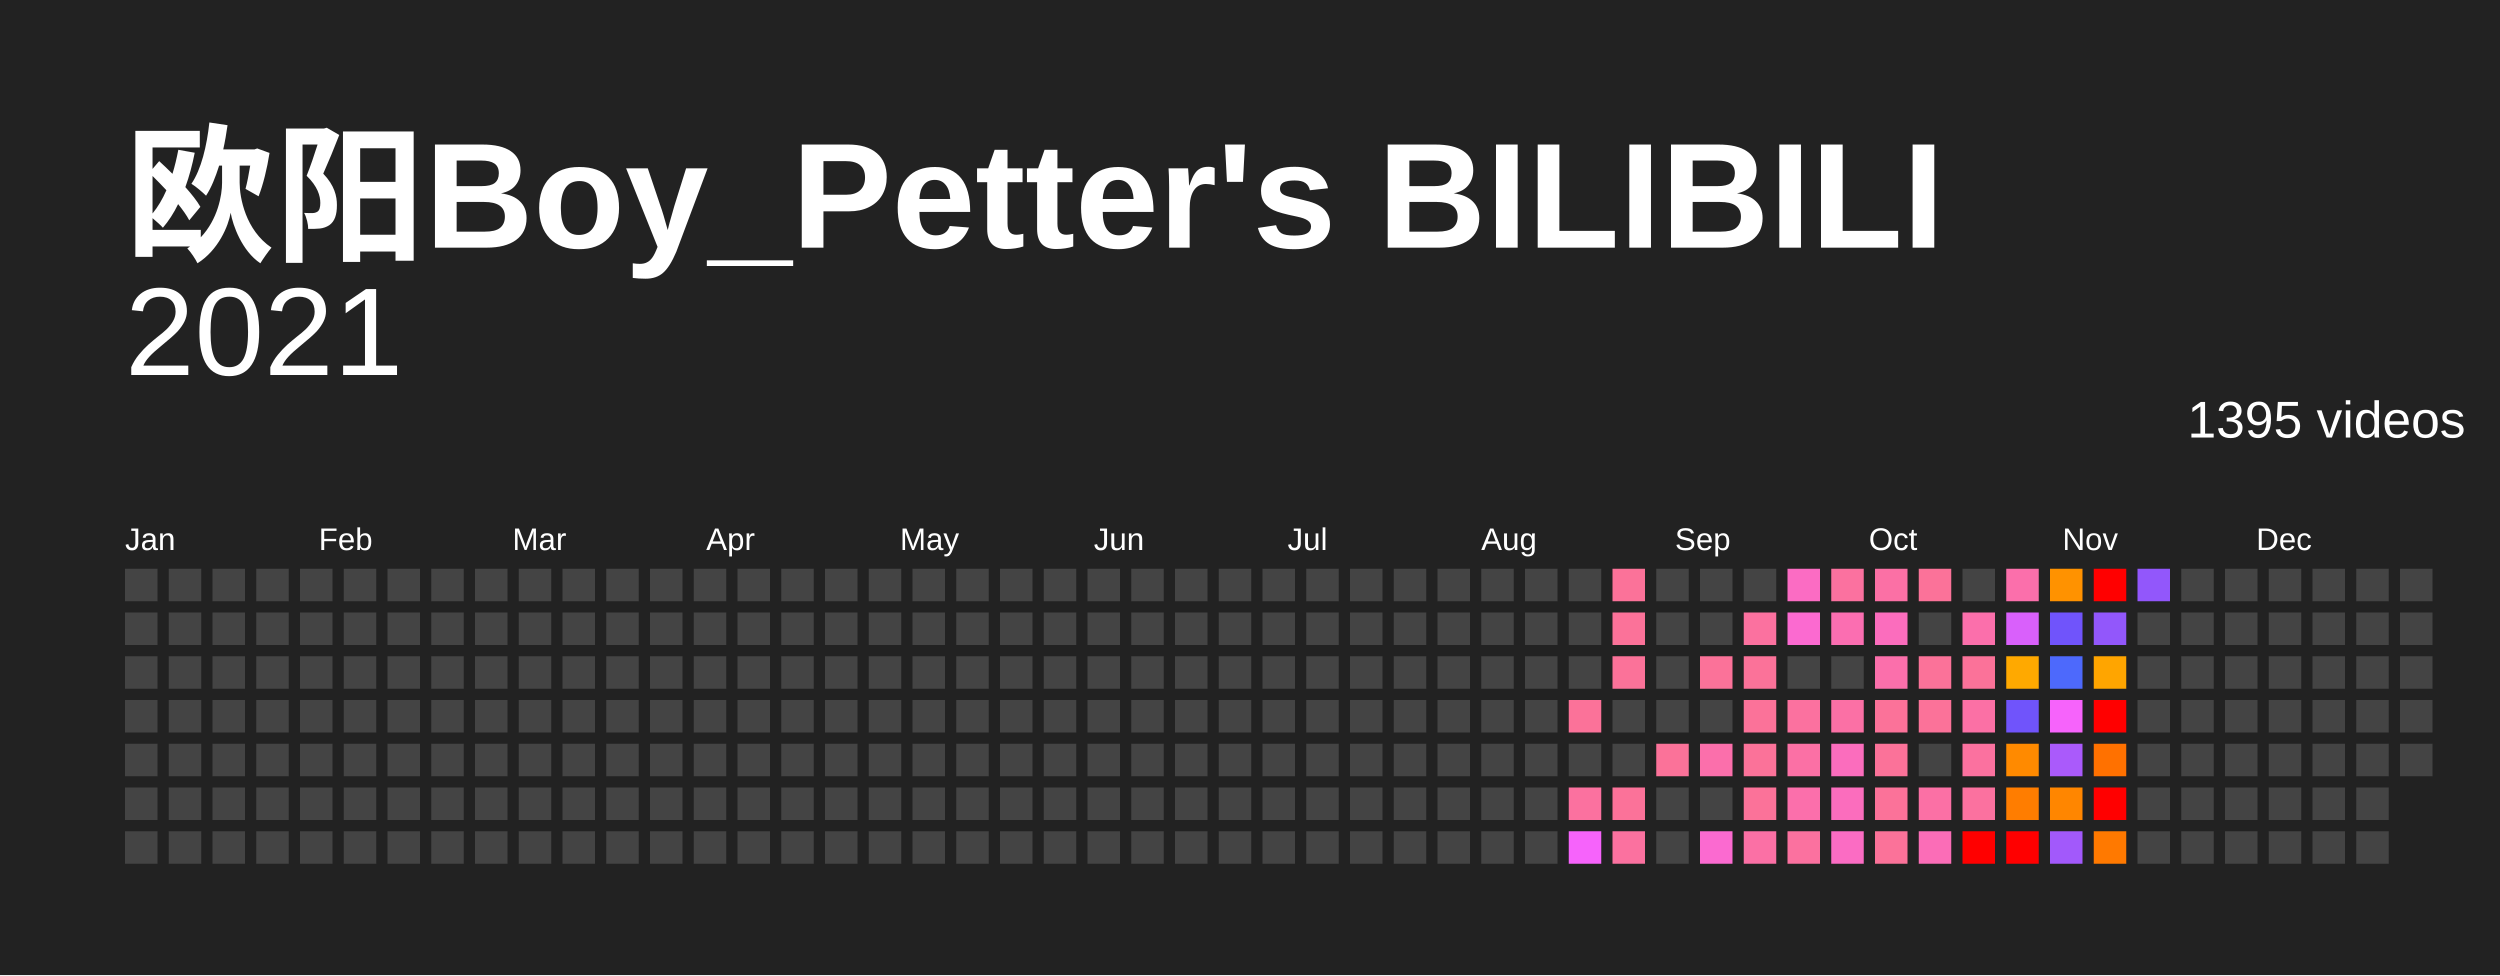
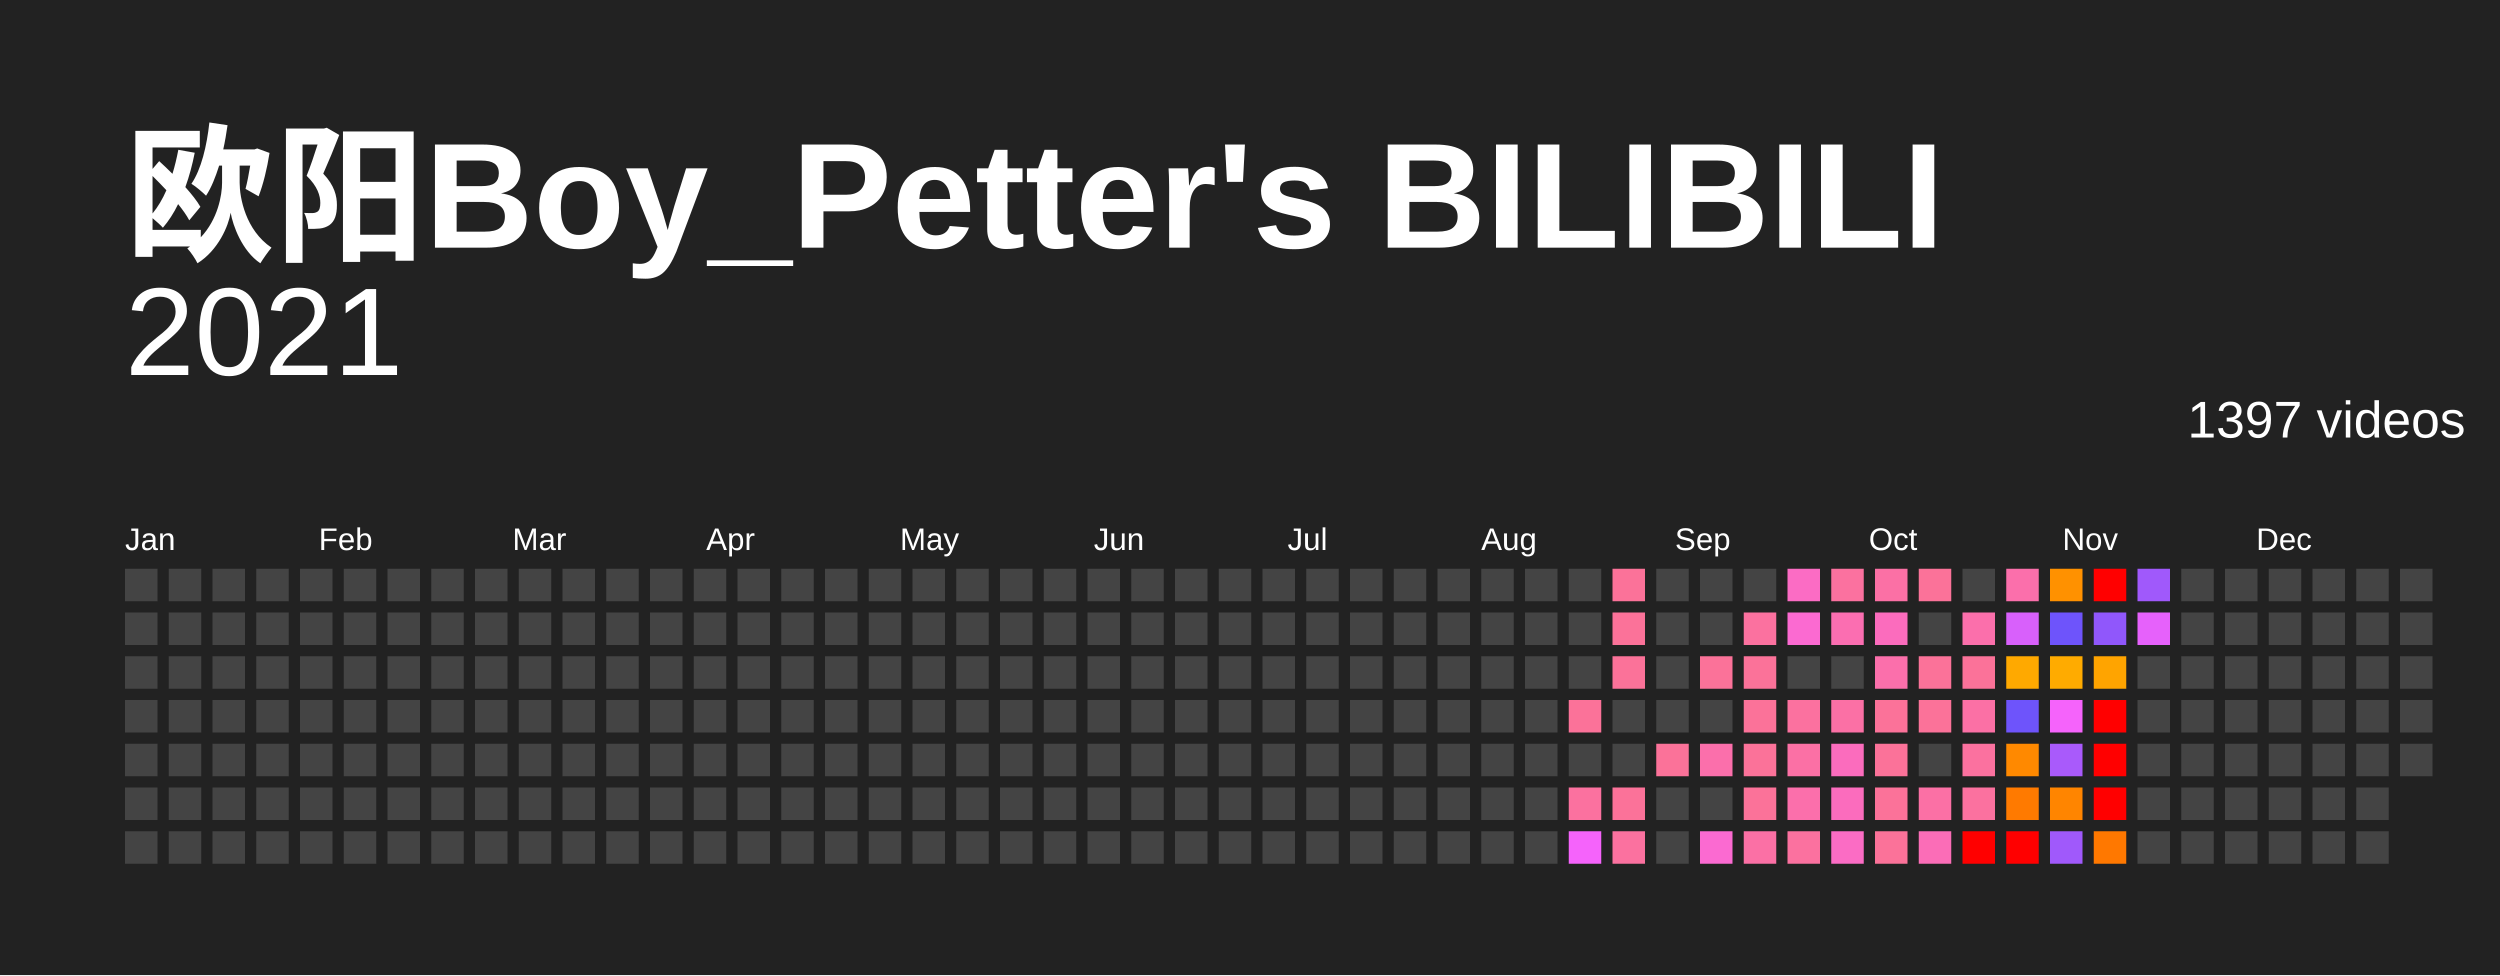
<svg xmlns="http://www.w3.org/2000/svg" baseProfile="full" height="78mm" version="1.1" viewBox="0,0,200,78" width="200mm">
  <defs />
  <rect fill="#222222" height="78" width="200" x="0" y="0" />
  <text fill="#FFFFFF" style="font-size:12px; font-family:Arial; font-weight:bold;" x="10" y="20">欧阳Boy_Petter's BILIBILI</text>
  <text alignment-baseline="hanging" fill="#FFFFFF" style="font-size:10.0px; font-family:Arial;" x="10" y="30">2021</text>
-   <text alignment-baseline="hanging" fill="#FFFFFF" style="font-size:4.125px; font-family:Arial;" x="175" y="35">1395 videos</text>
+   <text alignment-baseline="hanging" fill="#FFFFFF" style="font-size:4.125px; font-family:Arial;" x="175" y="35">1397 videos</text>
  <text fill="#FFFFFF" style="font-size:2.5px; font-family:Arial" x="10.0" y="44">Jan</text>
  <text fill="#FFFFFF" style="font-size:2.5px; font-family:Arial" x="25.5" y="44">Feb</text>
  <text fill="#FFFFFF" style="font-size:2.5px; font-family:Arial" x="41.0" y="44">Mar</text>
  <text fill="#FFFFFF" style="font-size:2.5px; font-family:Arial" x="56.5" y="44">Apr</text>
  <text fill="#FFFFFF" style="font-size:2.5px; font-family:Arial" x="72.0" y="44">May</text>
  <text fill="#FFFFFF" style="font-size:2.5px; font-family:Arial" x="87.5" y="44">Jun</text>
  <text fill="#FFFFFF" style="font-size:2.5px; font-family:Arial" x="103.0" y="44">Jul</text>
  <text fill="#FFFFFF" style="font-size:2.5px; font-family:Arial" x="118.5" y="44">Aug</text>
  <text fill="#FFFFFF" style="font-size:2.5px; font-family:Arial" x="134.0" y="44">Sep</text>
  <text fill="#FFFFFF" style="font-size:2.5px; font-family:Arial" x="149.5" y="44">Oct</text>
  <text fill="#FFFFFF" style="font-size:2.5px; font-family:Arial" x="165.0" y="44">Nov</text>
  <text fill="#FFFFFF" style="font-size:2.5px; font-family:Arial" x="180.5" y="44">Dec</text>
  <rect fill="#444444" height="2.6" width="2.6" x="10.0" y="45.5" />
  <rect fill="#444444" height="2.6" width="2.6" x="10.0" y="49.0" />
  <rect fill="#444444" height="2.6" width="2.6" x="10.0" y="52.5" />
  <rect fill="#444444" height="2.6" width="2.6" x="10.0" y="56.0" />
  <rect fill="#444444" height="2.6" width="2.6" x="10.0" y="59.5" />
  <rect fill="#444444" height="2.6" width="2.6" x="10.0" y="63.0" />
  <rect fill="#444444" height="2.6" width="2.6" x="10.0" y="66.5" />
  <rect fill="#444444" height="2.6" width="2.6" x="13.5" y="45.5" />
  <rect fill="#444444" height="2.6" width="2.6" x="13.5" y="49.0" />
  <rect fill="#444444" height="2.6" width="2.6" x="13.5" y="52.5" />
  <rect fill="#444444" height="2.6" width="2.6" x="13.5" y="56.0" />
  <rect fill="#444444" height="2.6" width="2.6" x="13.5" y="59.5" />
  <rect fill="#444444" height="2.6" width="2.6" x="13.5" y="63.0" />
  <rect fill="#444444" height="2.6" width="2.6" x="13.5" y="66.5" />
  <rect fill="#444444" height="2.6" width="2.6" x="17.0" y="45.5" />
  <rect fill="#444444" height="2.6" width="2.6" x="17.0" y="49.0" />
  <rect fill="#444444" height="2.6" width="2.6" x="17.0" y="52.5" />
  <rect fill="#444444" height="2.6" width="2.6" x="17.0" y="56.0" />
  <rect fill="#444444" height="2.6" width="2.6" x="17.0" y="59.5" />
  <rect fill="#444444" height="2.6" width="2.6" x="17.0" y="63.0" />
  <rect fill="#444444" height="2.6" width="2.6" x="17.0" y="66.5" />
  <rect fill="#444444" height="2.6" width="2.6" x="20.5" y="45.5" />
  <rect fill="#444444" height="2.6" width="2.6" x="20.5" y="49.0" />
  <rect fill="#444444" height="2.6" width="2.6" x="20.5" y="52.5" />
  <rect fill="#444444" height="2.6" width="2.6" x="20.5" y="56.0" />
  <rect fill="#444444" height="2.6" width="2.6" x="20.5" y="59.5" />
  <rect fill="#444444" height="2.6" width="2.6" x="20.5" y="63.0" />
  <rect fill="#444444" height="2.6" width="2.6" x="20.5" y="66.5" />
  <rect fill="#444444" height="2.6" width="2.6" x="24.0" y="45.5" />
  <rect fill="#444444" height="2.6" width="2.6" x="24.0" y="49.0" />
  <rect fill="#444444" height="2.6" width="2.6" x="24.0" y="52.5" />
  <rect fill="#444444" height="2.6" width="2.6" x="24.0" y="56.0" />
  <rect fill="#444444" height="2.6" width="2.6" x="24.0" y="59.5" />
  <rect fill="#444444" height="2.6" width="2.6" x="24.0" y="63.0" />
  <rect fill="#444444" height="2.6" width="2.6" x="24.0" y="66.5" />
  <rect fill="#444444" height="2.6" width="2.6" x="27.5" y="45.5" />
  <rect fill="#444444" height="2.6" width="2.6" x="27.5" y="49.0" />
  <rect fill="#444444" height="2.6" width="2.6" x="27.5" y="52.5" />
  <rect fill="#444444" height="2.6" width="2.6" x="27.5" y="56.0" />
  <rect fill="#444444" height="2.6" width="2.6" x="27.5" y="59.5" />
  <rect fill="#444444" height="2.6" width="2.6" x="27.5" y="63.0" />
  <rect fill="#444444" height="2.6" width="2.6" x="27.5" y="66.5" />
  <rect fill="#444444" height="2.6" width="2.6" x="31.0" y="45.5" />
  <rect fill="#444444" height="2.6" width="2.6" x="31.0" y="49.0" />
  <rect fill="#444444" height="2.6" width="2.6" x="31.0" y="52.5" />
  <rect fill="#444444" height="2.6" width="2.6" x="31.0" y="56.0" />
  <rect fill="#444444" height="2.6" width="2.6" x="31.0" y="59.5" />
  <rect fill="#444444" height="2.6" width="2.6" x="31.0" y="63.0" />
  <rect fill="#444444" height="2.6" width="2.6" x="31.0" y="66.5" />
  <rect fill="#444444" height="2.6" width="2.6" x="34.5" y="45.5" />
  <rect fill="#444444" height="2.6" width="2.6" x="34.5" y="49.0" />
  <rect fill="#444444" height="2.6" width="2.6" x="34.5" y="52.5" />
  <rect fill="#444444" height="2.6" width="2.6" x="34.5" y="56.0" />
  <rect fill="#444444" height="2.6" width="2.6" x="34.5" y="59.5" />
  <rect fill="#444444" height="2.6" width="2.6" x="34.5" y="63.0" />
  <rect fill="#444444" height="2.6" width="2.6" x="34.5" y="66.5" />
  <rect fill="#444444" height="2.6" width="2.6" x="38.0" y="45.5" />
  <rect fill="#444444" height="2.6" width="2.6" x="38.0" y="49.0" />
  <rect fill="#444444" height="2.6" width="2.6" x="38.0" y="52.5" />
  <rect fill="#444444" height="2.6" width="2.6" x="38.0" y="56.0" />
  <rect fill="#444444" height="2.6" width="2.6" x="38.0" y="59.5" />
  <rect fill="#444444" height="2.6" width="2.6" x="38.0" y="63.0" />
  <rect fill="#444444" height="2.6" width="2.6" x="38.0" y="66.5" />
  <rect fill="#444444" height="2.6" width="2.6" x="41.5" y="45.5" />
  <rect fill="#444444" height="2.6" width="2.6" x="41.5" y="49.0" />
  <rect fill="#444444" height="2.6" width="2.6" x="41.5" y="52.5" />
  <rect fill="#444444" height="2.6" width="2.6" x="41.5" y="56.0" />
  <rect fill="#444444" height="2.6" width="2.6" x="41.5" y="59.5" />
  <rect fill="#444444" height="2.6" width="2.6" x="41.5" y="63.0" />
  <rect fill="#444444" height="2.6" width="2.6" x="41.5" y="66.5" />
  <rect fill="#444444" height="2.6" width="2.6" x="45.0" y="45.5" />
  <rect fill="#444444" height="2.6" width="2.6" x="45.0" y="49.0" />
  <rect fill="#444444" height="2.6" width="2.6" x="45.0" y="52.5" />
  <rect fill="#444444" height="2.6" width="2.6" x="45.0" y="56.0" />
  <rect fill="#444444" height="2.6" width="2.6" x="45.0" y="59.5" />
  <rect fill="#444444" height="2.6" width="2.6" x="45.0" y="63.0" />
  <rect fill="#444444" height="2.6" width="2.6" x="45.0" y="66.5" />
  <rect fill="#444444" height="2.6" width="2.6" x="48.5" y="45.5" />
  <rect fill="#444444" height="2.6" width="2.6" x="48.5" y="49.0" />
  <rect fill="#444444" height="2.6" width="2.6" x="48.5" y="52.5" />
  <rect fill="#444444" height="2.6" width="2.6" x="48.5" y="56.0" />
  <rect fill="#444444" height="2.6" width="2.6" x="48.5" y="59.5" />
  <rect fill="#444444" height="2.6" width="2.6" x="48.5" y="63.0" />
  <rect fill="#444444" height="2.6" width="2.6" x="48.5" y="66.5" />
  <rect fill="#444444" height="2.6" width="2.6" x="52.0" y="45.5" />
  <rect fill="#444444" height="2.6" width="2.6" x="52.0" y="49.0" />
  <rect fill="#444444" height="2.6" width="2.6" x="52.0" y="52.5" />
  <rect fill="#444444" height="2.6" width="2.6" x="52.0" y="56.0" />
  <rect fill="#444444" height="2.6" width="2.6" x="52.0" y="59.5" />
  <rect fill="#444444" height="2.6" width="2.6" x="52.0" y="63.0" />
  <rect fill="#444444" height="2.6" width="2.6" x="52.0" y="66.5" />
  <rect fill="#444444" height="2.6" width="2.6" x="55.5" y="45.5" />
  <rect fill="#444444" height="2.6" width="2.6" x="55.5" y="49.0" />
  <rect fill="#444444" height="2.6" width="2.6" x="55.5" y="52.5" />
  <rect fill="#444444" height="2.6" width="2.6" x="55.5" y="56.0" />
  <rect fill="#444444" height="2.6" width="2.6" x="55.5" y="59.5" />
  <rect fill="#444444" height="2.6" width="2.6" x="55.5" y="63.0" />
  <rect fill="#444444" height="2.6" width="2.6" x="55.5" y="66.5" />
  <rect fill="#444444" height="2.6" width="2.6" x="59.0" y="45.5" />
  <rect fill="#444444" height="2.6" width="2.6" x="59.0" y="49.0" />
  <rect fill="#444444" height="2.6" width="2.6" x="59.0" y="52.5" />
  <rect fill="#444444" height="2.6" width="2.6" x="59.0" y="56.0" />
  <rect fill="#444444" height="2.6" width="2.6" x="59.0" y="59.5" />
  <rect fill="#444444" height="2.6" width="2.6" x="59.0" y="63.0" />
  <rect fill="#444444" height="2.6" width="2.6" x="59.0" y="66.5" />
  <rect fill="#444444" height="2.6" width="2.6" x="62.5" y="45.5" />
  <rect fill="#444444" height="2.6" width="2.6" x="62.5" y="49.0" />
  <rect fill="#444444" height="2.6" width="2.6" x="62.5" y="52.5" />
  <rect fill="#444444" height="2.6" width="2.6" x="62.5" y="56.0" />
  <rect fill="#444444" height="2.6" width="2.6" x="62.5" y="59.5" />
  <rect fill="#444444" height="2.6" width="2.6" x="62.5" y="63.0" />
  <rect fill="#444444" height="2.6" width="2.6" x="62.5" y="66.5" />
  <rect fill="#444444" height="2.6" width="2.6" x="66.0" y="45.5" />
  <rect fill="#444444" height="2.6" width="2.6" x="66.0" y="49.0" />
  <rect fill="#444444" height="2.6" width="2.6" x="66.0" y="52.5" />
  <rect fill="#444444" height="2.6" width="2.6" x="66.0" y="56.0" />
  <rect fill="#444444" height="2.6" width="2.6" x="66.0" y="59.5" />
  <rect fill="#444444" height="2.6" width="2.6" x="66.0" y="63.0" />
  <rect fill="#444444" height="2.6" width="2.6" x="66.0" y="66.5" />
  <rect fill="#444444" height="2.6" width="2.6" x="69.5" y="45.5" />
  <rect fill="#444444" height="2.6" width="2.6" x="69.5" y="49.0" />
  <rect fill="#444444" height="2.6" width="2.6" x="69.5" y="52.5" />
  <rect fill="#444444" height="2.6" width="2.6" x="69.5" y="56.0" />
  <rect fill="#444444" height="2.6" width="2.6" x="69.5" y="59.5" />
  <rect fill="#444444" height="2.6" width="2.6" x="69.5" y="63.0" />
  <rect fill="#444444" height="2.6" width="2.6" x="69.5" y="66.5" />
  <rect fill="#444444" height="2.6" width="2.6" x="73.0" y="45.5" />
  <rect fill="#444444" height="2.6" width="2.6" x="73.0" y="49.0" />
  <rect fill="#444444" height="2.6" width="2.6" x="73.0" y="52.5" />
  <rect fill="#444444" height="2.6" width="2.6" x="73.0" y="56.0" />
  <rect fill="#444444" height="2.6" width="2.6" x="73.0" y="59.5" />
  <rect fill="#444444" height="2.6" width="2.6" x="73.0" y="63.0" />
  <rect fill="#444444" height="2.6" width="2.6" x="73.0" y="66.5" />
  <rect fill="#444444" height="2.6" width="2.6" x="76.5" y="45.5" />
  <rect fill="#444444" height="2.6" width="2.6" x="76.5" y="49.0" />
  <rect fill="#444444" height="2.6" width="2.6" x="76.5" y="52.5" />
  <rect fill="#444444" height="2.6" width="2.6" x="76.5" y="56.0" />
  <rect fill="#444444" height="2.6" width="2.6" x="76.5" y="59.5" />
  <rect fill="#444444" height="2.6" width="2.6" x="76.5" y="63.0" />
  <rect fill="#444444" height="2.6" width="2.6" x="76.5" y="66.5" />
  <rect fill="#444444" height="2.6" width="2.6" x="80.0" y="45.5" />
  <rect fill="#444444" height="2.6" width="2.6" x="80.0" y="49.0" />
  <rect fill="#444444" height="2.6" width="2.6" x="80.0" y="52.5" />
  <rect fill="#444444" height="2.6" width="2.6" x="80.0" y="56.0" />
  <rect fill="#444444" height="2.6" width="2.6" x="80.0" y="59.5" />
  <rect fill="#444444" height="2.6" width="2.6" x="80.0" y="63.0" />
  <rect fill="#444444" height="2.6" width="2.6" x="80.0" y="66.5" />
  <rect fill="#444444" height="2.6" width="2.6" x="83.5" y="45.5" />
  <rect fill="#444444" height="2.6" width="2.6" x="83.5" y="49.0" />
  <rect fill="#444444" height="2.6" width="2.6" x="83.5" y="52.5" />
  <rect fill="#444444" height="2.6" width="2.6" x="83.5" y="56.0" />
  <rect fill="#444444" height="2.6" width="2.6" x="83.5" y="59.5" />
  <rect fill="#444444" height="2.6" width="2.6" x="83.5" y="63.0" />
  <rect fill="#444444" height="2.6" width="2.6" x="83.5" y="66.5" />
  <rect fill="#444444" height="2.6" width="2.6" x="87.0" y="45.5" />
  <rect fill="#444444" height="2.6" width="2.6" x="87.0" y="49.0" />
  <rect fill="#444444" height="2.6" width="2.6" x="87.0" y="52.5" />
  <rect fill="#444444" height="2.6" width="2.6" x="87.0" y="56.0" />
  <rect fill="#444444" height="2.6" width="2.6" x="87.0" y="59.5" />
  <rect fill="#444444" height="2.6" width="2.6" x="87.0" y="63.0" />
  <rect fill="#444444" height="2.6" width="2.6" x="87.0" y="66.5" />
  <rect fill="#444444" height="2.6" width="2.6" x="90.5" y="45.5" />
  <rect fill="#444444" height="2.6" width="2.6" x="90.5" y="49.0" />
  <rect fill="#444444" height="2.6" width="2.6" x="90.5" y="52.5" />
  <rect fill="#444444" height="2.6" width="2.6" x="90.5" y="56.0" />
  <rect fill="#444444" height="2.6" width="2.6" x="90.5" y="59.5" />
  <rect fill="#444444" height="2.6" width="2.6" x="90.5" y="63.0" />
  <rect fill="#444444" height="2.6" width="2.6" x="90.5" y="66.5" />
  <rect fill="#444444" height="2.6" width="2.6" x="94.0" y="45.5" />
  <rect fill="#444444" height="2.6" width="2.6" x="94.0" y="49.0" />
  <rect fill="#444444" height="2.6" width="2.6" x="94.0" y="52.5" />
  <rect fill="#444444" height="2.6" width="2.6" x="94.0" y="56.0" />
  <rect fill="#444444" height="2.6" width="2.6" x="94.0" y="59.5" />
  <rect fill="#444444" height="2.6" width="2.6" x="94.0" y="63.0" />
  <rect fill="#444444" height="2.6" width="2.6" x="94.0" y="66.5" />
  <rect fill="#444444" height="2.6" width="2.6" x="97.5" y="45.5" />
  <rect fill="#444444" height="2.6" width="2.6" x="97.5" y="49.0" />
  <rect fill="#444444" height="2.6" width="2.6" x="97.5" y="52.5" />
  <rect fill="#444444" height="2.6" width="2.6" x="97.5" y="56.0" />
  <rect fill="#444444" height="2.6" width="2.6" x="97.5" y="59.5" />
  <rect fill="#444444" height="2.6" width="2.6" x="97.5" y="63.0" />
  <rect fill="#444444" height="2.6" width="2.6" x="97.5" y="66.5" />
  <rect fill="#444444" height="2.6" width="2.6" x="101.0" y="45.5" />
  <rect fill="#444444" height="2.6" width="2.6" x="101.0" y="49.0" />
  <rect fill="#444444" height="2.6" width="2.6" x="101.0" y="52.5" />
  <rect fill="#444444" height="2.6" width="2.6" x="101.0" y="56.0" />
  <rect fill="#444444" height="2.6" width="2.6" x="101.0" y="59.5" />
  <rect fill="#444444" height="2.6" width="2.6" x="101.0" y="63.0" />
  <rect fill="#444444" height="2.6" width="2.6" x="101.0" y="66.5" />
  <rect fill="#444444" height="2.6" width="2.6" x="104.5" y="45.5" />
  <rect fill="#444444" height="2.6" width="2.6" x="104.5" y="49.0" />
  <rect fill="#444444" height="2.6" width="2.6" x="104.5" y="52.5" />
  <rect fill="#444444" height="2.6" width="2.6" x="104.5" y="56.0" />
  <rect fill="#444444" height="2.6" width="2.6" x="104.5" y="59.5" />
  <rect fill="#444444" height="2.6" width="2.6" x="104.5" y="63.0" />
  <rect fill="#444444" height="2.6" width="2.6" x="104.5" y="66.5" />
  <rect fill="#444444" height="2.6" width="2.6" x="108.0" y="45.5" />
  <rect fill="#444444" height="2.6" width="2.6" x="108.0" y="49.0" />
  <rect fill="#444444" height="2.6" width="2.6" x="108.0" y="52.5" />
  <rect fill="#444444" height="2.6" width="2.6" x="108.0" y="56.0" />
  <rect fill="#444444" height="2.6" width="2.6" x="108.0" y="59.5" />
  <rect fill="#444444" height="2.6" width="2.6" x="108.0" y="63.0" />
  <rect fill="#444444" height="2.6" width="2.6" x="108.0" y="66.5" />
  <rect fill="#444444" height="2.6" width="2.6" x="111.5" y="45.5" />
  <rect fill="#444444" height="2.6" width="2.6" x="111.5" y="49.0" />
  <rect fill="#444444" height="2.6" width="2.6" x="111.5" y="52.5" />
  <rect fill="#444444" height="2.6" width="2.6" x="111.5" y="56.0" />
  <rect fill="#444444" height="2.6" width="2.6" x="111.5" y="59.5" />
  <rect fill="#444444" height="2.6" width="2.6" x="111.5" y="63.0" />
  <rect fill="#444444" height="2.6" width="2.6" x="111.5" y="66.5" />
  <rect fill="#444444" height="2.6" width="2.6" x="115.0" y="45.5" />
  <rect fill="#444444" height="2.6" width="2.6" x="115.0" y="49.0" />
  <rect fill="#444444" height="2.6" width="2.6" x="115.0" y="52.5" />
  <rect fill="#444444" height="2.6" width="2.6" x="115.0" y="56.0" />
  <rect fill="#444444" height="2.6" width="2.6" x="115.0" y="59.5" />
  <rect fill="#444444" height="2.6" width="2.6" x="115.0" y="63.0" />
  <rect fill="#444444" height="2.6" width="2.6" x="115.0" y="66.5" />
  <rect fill="#444444" height="2.6" width="2.6" x="118.5" y="45.5" />
  <rect fill="#444444" height="2.6" width="2.6" x="118.5" y="49.0" />
  <rect fill="#444444" height="2.6" width="2.6" x="118.5" y="52.5" />
  <rect fill="#444444" height="2.6" width="2.6" x="118.5" y="56.0" />
  <rect fill="#444444" height="2.6" width="2.6" x="118.5" y="59.5" />
  <rect fill="#444444" height="2.6" width="2.6" x="118.5" y="63.0" />
  <rect fill="#444444" height="2.6" width="2.6" x="118.5" y="66.5" />
  <rect fill="#444444" height="2.6" width="2.6" x="122.0" y="45.5" />
  <rect fill="#444444" height="2.6" width="2.6" x="122.0" y="49.0" />
  <rect fill="#444444" height="2.6" width="2.6" x="122.0" y="52.5" />
  <rect fill="#444444" height="2.6" width="2.6" x="122.0" y="56.0" />
  <rect fill="#444444" height="2.6" width="2.6" x="122.0" y="59.5" />
  <rect fill="#444444" height="2.6" width="2.6" x="122.0" y="63.0" />
  <rect fill="#444444" height="2.6" width="2.6" x="122.0" y="66.5" />
  <rect fill="#444444" height="2.6" width="2.6" x="125.5" y="45.5" />
  <rect fill="#444444" height="2.6" width="2.6" x="125.5" y="49.0" />
  <rect fill="#444444" height="2.6" width="2.6" x="125.5" y="52.5" />
  <rect fill="#fb7299" height="2.6" width="2.6" x="125.5" y="56.0" />
  <rect fill="#444444" height="2.6" width="2.6" x="125.5" y="59.5" />
  <rect fill="#fb719f" height="2.6" width="2.6" x="125.5" y="63.0" />
-   <rect fill="#f663fb" height="2.6" width="2.6" x="125.5" y="66.5" />
+   <rect fill="#f563fb" height="2.6" width="2.6" x="125.5" y="66.5" />
  <rect fill="#fb7299" height="2.6" width="2.6" x="129.0" y="45.5" />
  <rect fill="#fb7299" height="2.6" width="2.6" x="129.0" y="49.0" />
  <rect fill="#fb7299" height="2.6" width="2.6" x="129.0" y="52.5" />
  <rect fill="#444444" height="2.6" width="2.6" x="129.0" y="56.0" />
  <rect fill="#444444" height="2.6" width="2.6" x="129.0" y="59.5" />
  <rect fill="#fb7299" height="2.6" width="2.6" x="129.0" y="63.0" />
  <rect fill="#fb719f" height="2.6" width="2.6" x="129.0" y="66.5" />
  <rect fill="#444444" height="2.6" width="2.6" x="132.5" y="45.5" />
  <rect fill="#444444" height="2.6" width="2.6" x="132.5" y="49.0" />
  <rect fill="#444444" height="2.6" width="2.6" x="132.5" y="52.5" />
  <rect fill="#444444" height="2.6" width="2.6" x="132.5" y="56.0" />
  <rect fill="#fb7299" height="2.6" width="2.6" x="132.5" y="59.5" />
  <rect fill="#444444" height="2.6" width="2.6" x="132.5" y="63.0" />
  <rect fill="#444444" height="2.6" width="2.6" x="132.5" y="66.5" />
  <rect fill="#444444" height="2.6" width="2.6" x="136.0" y="45.5" />
  <rect fill="#444444" height="2.6" width="2.6" x="136.0" y="49.0" />
  <rect fill="#fb7299" height="2.6" width="2.6" x="136.0" y="52.5" />
  <rect fill="#444444" height="2.6" width="2.6" x="136.0" y="56.0" />
  <rect fill="#fb6fab" height="2.6" width="2.6" x="136.0" y="59.5" />
  <rect fill="#444444" height="2.6" width="2.6" x="136.0" y="63.0" />
-   <rect fill="#fb6ad0" height="2.6" width="2.6" x="136.0" y="66.5" />
+   <rect fill="#fb6ad1" height="2.6" width="2.6" x="136.0" y="66.5" />
  <rect fill="#444444" height="2.6" width="2.6" x="139.5" y="45.5" />
  <rect fill="#fb719f" height="2.6" width="2.6" x="139.5" y="49.0" />
  <rect fill="#fb7299" height="2.6" width="2.6" x="139.5" y="52.5" />
  <rect fill="#fb7299" height="2.6" width="2.6" x="139.5" y="56.0" />
  <rect fill="#fb7299" height="2.6" width="2.6" x="139.5" y="59.5" />
  <rect fill="#fb7299" height="2.6" width="2.6" x="139.5" y="63.0" />
  <rect fill="#fb70a5" height="2.6" width="2.6" x="139.5" y="66.5" />
-   <rect fill="#fb6cc3" height="2.6" width="2.6" x="143.0" y="45.5" />
-   <rect fill="#fb6ad0" height="2.6" width="2.6" x="143.0" y="49.0" />
+   <rect fill="#fb6cc4" height="2.6" width="2.6" x="143.0" y="45.5" />
+   <rect fill="#fb6ad1" height="2.6" width="2.6" x="143.0" y="49.0" />
  <rect fill="#444444" height="2.6" width="2.6" x="143.0" y="52.5" />
  <rect fill="#fb719f" height="2.6" width="2.6" x="143.0" y="56.0" />
  <rect fill="#fb70a5" height="2.6" width="2.6" x="143.0" y="59.5" />
  <rect fill="#fb6fab" height="2.6" width="2.6" x="143.0" y="63.0" />
  <rect fill="#fb719f" height="2.6" width="2.6" x="143.0" y="66.5" />
  <rect fill="#fb719f" height="2.6" width="2.6" x="146.5" y="45.5" />
  <rect fill="#fb6eb1" height="2.6" width="2.6" x="146.5" y="49.0" />
  <rect fill="#444444" height="2.6" width="2.6" x="146.5" y="52.5" />
  <rect fill="#fb70a5" height="2.6" width="2.6" x="146.5" y="56.0" />
-   <rect fill="#fb6dbd" height="2.6" width="2.6" x="146.5" y="59.5" />
-   <rect fill="#fb6dbd" height="2.6" width="2.6" x="146.5" y="63.0" />
-   <rect fill="#fb6cc3" height="2.6" width="2.6" x="146.5" y="66.5" />
+   <rect fill="#fb6cbd" height="2.6" width="2.6" x="146.5" y="59.5" />
+   <rect fill="#fb6cbd" height="2.6" width="2.6" x="146.5" y="63.0" />
+   <rect fill="#fb6cc4" height="2.6" width="2.6" x="146.5" y="66.5" />
  <rect fill="#fb70a5" height="2.6" width="2.6" x="150.0" y="45.5" />
-   <rect fill="#fb6dbd" height="2.6" width="2.6" x="150.0" y="49.0" />
+   <rect fill="#fb6cbd" height="2.6" width="2.6" x="150.0" y="49.0" />
  <rect fill="#fb6fab" height="2.6" width="2.6" x="150.0" y="52.5" />
  <rect fill="#fb7299" height="2.6" width="2.6" x="150.0" y="56.0" />
  <rect fill="#fb7299" height="2.6" width="2.6" x="150.0" y="59.5" />
  <rect fill="#fb7299" height="2.6" width="2.6" x="150.0" y="63.0" />
  <rect fill="#fb7299" height="2.6" width="2.6" x="150.0" y="66.5" />
  <rect fill="#fb7299" height="2.6" width="2.6" x="153.5" y="45.5" />
  <rect fill="#444444" height="2.6" width="2.6" x="153.5" y="49.0" />
  <rect fill="#fb7299" height="2.6" width="2.6" x="153.5" y="52.5" />
  <rect fill="#fb7299" height="2.6" width="2.6" x="153.5" y="56.0" />
  <rect fill="#444444" height="2.6" width="2.6" x="153.5" y="59.5" />
  <rect fill="#fb70a5" height="2.6" width="2.6" x="153.5" y="63.0" />
  <rect fill="#fb6db7" height="2.6" width="2.6" x="153.5" y="66.5" />
  <rect fill="#444444" height="2.6" width="2.6" x="157.0" y="45.5" />
  <rect fill="#fb6fab" height="2.6" width="2.6" x="157.0" y="49.0" />
  <rect fill="#fb7299" height="2.6" width="2.6" x="157.0" y="52.5" />
  <rect fill="#fb70a5" height="2.6" width="2.6" x="157.0" y="56.0" />
  <rect fill="#fb719f" height="2.6" width="2.6" x="157.0" y="59.5" />
  <rect fill="#fb719f" height="2.6" width="2.6" x="157.0" y="63.0" />
  <rect fill="red" height="2.6" width="2.6" x="157.0" y="66.5" />
  <rect fill="#fb6fab" height="2.6" width="2.6" x="160.5" y="45.5" />
-   <rect fill="#d960fb" height="2.6" width="2.6" x="160.5" y="49.0" />
+   <rect fill="#d860fb" height="2.6" width="2.6" x="160.5" y="49.0" />
  <rect fill="#ffa900" height="2.6" width="2.6" x="160.5" y="52.5" />
-   <rect fill="#7054fb" height="2.6" width="2.6" x="160.5" y="56.0" />
-   <rect fill="#ff8a00" height="2.6" width="2.6" x="160.5" y="59.5" />
-   <rect fill="#ff7d00" height="2.6" width="2.6" x="160.5" y="63.0" />
+   <rect fill="#6e54fb" height="2.6" width="2.6" x="160.5" y="56.0" />
+   <rect fill="#ff8900" height="2.6" width="2.6" x="160.5" y="59.5" />
+   <rect fill="#ff7a00" height="2.6" width="2.6" x="160.5" y="63.0" />
  <rect fill="red" height="2.6" width="2.6" x="160.5" y="66.5" />
-   <rect fill="#ff9200" height="2.6" width="2.6" x="164.0" y="45.5" />
-   <rect fill="#7054fb" height="2.6" width="2.6" x="164.0" y="49.0" />
-   <rect fill="#4d69fc" height="2.6" width="2.6" x="164.0" y="52.5" />
-   <rect fill="#f663fb" height="2.6" width="2.6" x="164.0" y="56.0" />
-   <rect fill="#aa5afb" height="2.6" width="2.6" x="164.0" y="59.5" />
-   <rect fill="#ff8600" height="2.6" width="2.6" x="164.0" y="63.0" />
-   <rect fill="#a259fb" height="2.6" width="2.6" x="164.0" y="66.5" />
+   <rect fill="#ff9100" height="2.6" width="2.6" x="164.0" y="45.5" />
+   <rect fill="#6e54fb" height="2.6" width="2.6" x="164.0" y="49.0" />
+   <rect fill="#ffab00" height="2.6" width="2.6" x="164.0" y="52.5" />
+   <rect fill="#f563fb" height="2.6" width="2.6" x="164.0" y="56.0" />
+   <rect fill="#a95afb" height="2.6" width="2.6" x="164.0" y="59.5" />
+   <rect fill="#ff8500" height="2.6" width="2.6" x="164.0" y="63.0" />
+   <rect fill="#a059fb" height="2.6" width="2.6" x="164.0" y="66.5" />
  <rect fill="red" height="2.6" width="2.6" x="167.5" y="45.5" />
-   <rect fill="#9257fb" height="2.6" width="2.6" x="167.5" y="49.0" />
-   <rect fill="#ffa500" height="2.6" width="2.6" x="167.5" y="52.5" />
+   <rect fill="#9057fb" height="2.6" width="2.6" x="167.5" y="49.0" />
+   <rect fill="#ffa400" height="2.6" width="2.6" x="167.5" y="52.5" />
  <rect fill="red" height="2.6" width="2.6" x="167.5" y="56.0" />
-   <rect fill="#ff7100" height="2.6" width="2.6" x="167.5" y="59.5" />
+   <rect fill="red" height="2.6" width="2.6" x="167.5" y="59.5" />
  <rect fill="red" height="2.6" width="2.6" x="167.5" y="63.0" />
-   <rect fill="#ff7900" height="2.6" width="2.6" x="167.5" y="66.5" />
-   <rect fill="#9257fb" height="2.6" width="2.6" x="171.0" y="45.5" />
-   <rect fill="#444444" height="2.6" width="2.6" x="171.0" y="49.0" />
+   <rect fill="#ff7800" height="2.6" width="2.6" x="167.5" y="66.5" />
+   <rect fill="#a059fb" height="2.6" width="2.6" x="171.0" y="45.5" />
+   <rect fill="#e661fb" height="2.6" width="2.6" x="171.0" y="49.0" />
  <rect fill="#444444" height="2.6" width="2.6" x="171.0" y="52.5" />
  <rect fill="#444444" height="2.6" width="2.6" x="171.0" y="56.0" />
  <rect fill="#444444" height="2.6" width="2.6" x="171.0" y="59.5" />
  <rect fill="#444444" height="2.6" width="2.6" x="171.0" y="63.0" />
  <rect fill="#444444" height="2.6" width="2.6" x="171.0" y="66.5" />
  <rect fill="#444444" height="2.6" width="2.6" x="174.5" y="45.5" />
  <rect fill="#444444" height="2.6" width="2.6" x="174.5" y="49.0" />
  <rect fill="#444444" height="2.6" width="2.6" x="174.5" y="52.5" />
  <rect fill="#444444" height="2.6" width="2.6" x="174.5" y="56.0" />
  <rect fill="#444444" height="2.6" width="2.6" x="174.5" y="59.5" />
  <rect fill="#444444" height="2.6" width="2.6" x="174.5" y="63.0" />
  <rect fill="#444444" height="2.6" width="2.6" x="174.5" y="66.5" />
  <rect fill="#444444" height="2.6" width="2.6" x="178.0" y="45.5" />
  <rect fill="#444444" height="2.6" width="2.6" x="178.0" y="49.0" />
  <rect fill="#444444" height="2.6" width="2.6" x="178.0" y="52.5" />
  <rect fill="#444444" height="2.6" width="2.6" x="178.0" y="56.0" />
  <rect fill="#444444" height="2.6" width="2.6" x="178.0" y="59.5" />
  <rect fill="#444444" height="2.6" width="2.6" x="178.0" y="63.0" />
  <rect fill="#444444" height="2.6" width="2.6" x="178.0" y="66.5" />
  <rect fill="#444444" height="2.6" width="2.6" x="181.5" y="45.5" />
  <rect fill="#444444" height="2.6" width="2.6" x="181.5" y="49.0" />
  <rect fill="#444444" height="2.6" width="2.6" x="181.5" y="52.5" />
  <rect fill="#444444" height="2.6" width="2.6" x="181.5" y="56.0" />
  <rect fill="#444444" height="2.6" width="2.6" x="181.5" y="59.5" />
  <rect fill="#444444" height="2.6" width="2.6" x="181.5" y="63.0" />
  <rect fill="#444444" height="2.6" width="2.6" x="181.5" y="66.5" />
  <rect fill="#444444" height="2.6" width="2.6" x="185.0" y="45.5" />
  <rect fill="#444444" height="2.6" width="2.6" x="185.0" y="49.0" />
  <rect fill="#444444" height="2.6" width="2.6" x="185.0" y="52.5" />
  <rect fill="#444444" height="2.6" width="2.6" x="185.0" y="56.0" />
  <rect fill="#444444" height="2.6" width="2.6" x="185.0" y="59.5" />
  <rect fill="#444444" height="2.6" width="2.6" x="185.0" y="63.0" />
  <rect fill="#444444" height="2.6" width="2.6" x="185.0" y="66.5" />
  <rect fill="#444444" height="2.6" width="2.6" x="188.5" y="45.5" />
  <rect fill="#444444" height="2.6" width="2.6" x="188.5" y="49.0" />
  <rect fill="#444444" height="2.6" width="2.6" x="188.5" y="52.5" />
  <rect fill="#444444" height="2.6" width="2.6" x="188.5" y="56.0" />
  <rect fill="#444444" height="2.6" width="2.6" x="188.5" y="59.5" />
  <rect fill="#444444" height="2.6" width="2.6" x="188.5" y="63.0" />
  <rect fill="#444444" height="2.6" width="2.6" x="188.5" y="66.5" />
  <rect fill="#444444" height="2.6" width="2.6" x="192.0" y="45.5" />
  <rect fill="#444444" height="2.6" width="2.6" x="192.0" y="49.0" />
  <rect fill="#444444" height="2.6" width="2.6" x="192.0" y="52.5" />
  <rect fill="#444444" height="2.6" width="2.6" x="192.0" y="56.0" />
  <rect fill="#444444" height="2.6" width="2.6" x="192.0" y="59.5" />
</svg>
